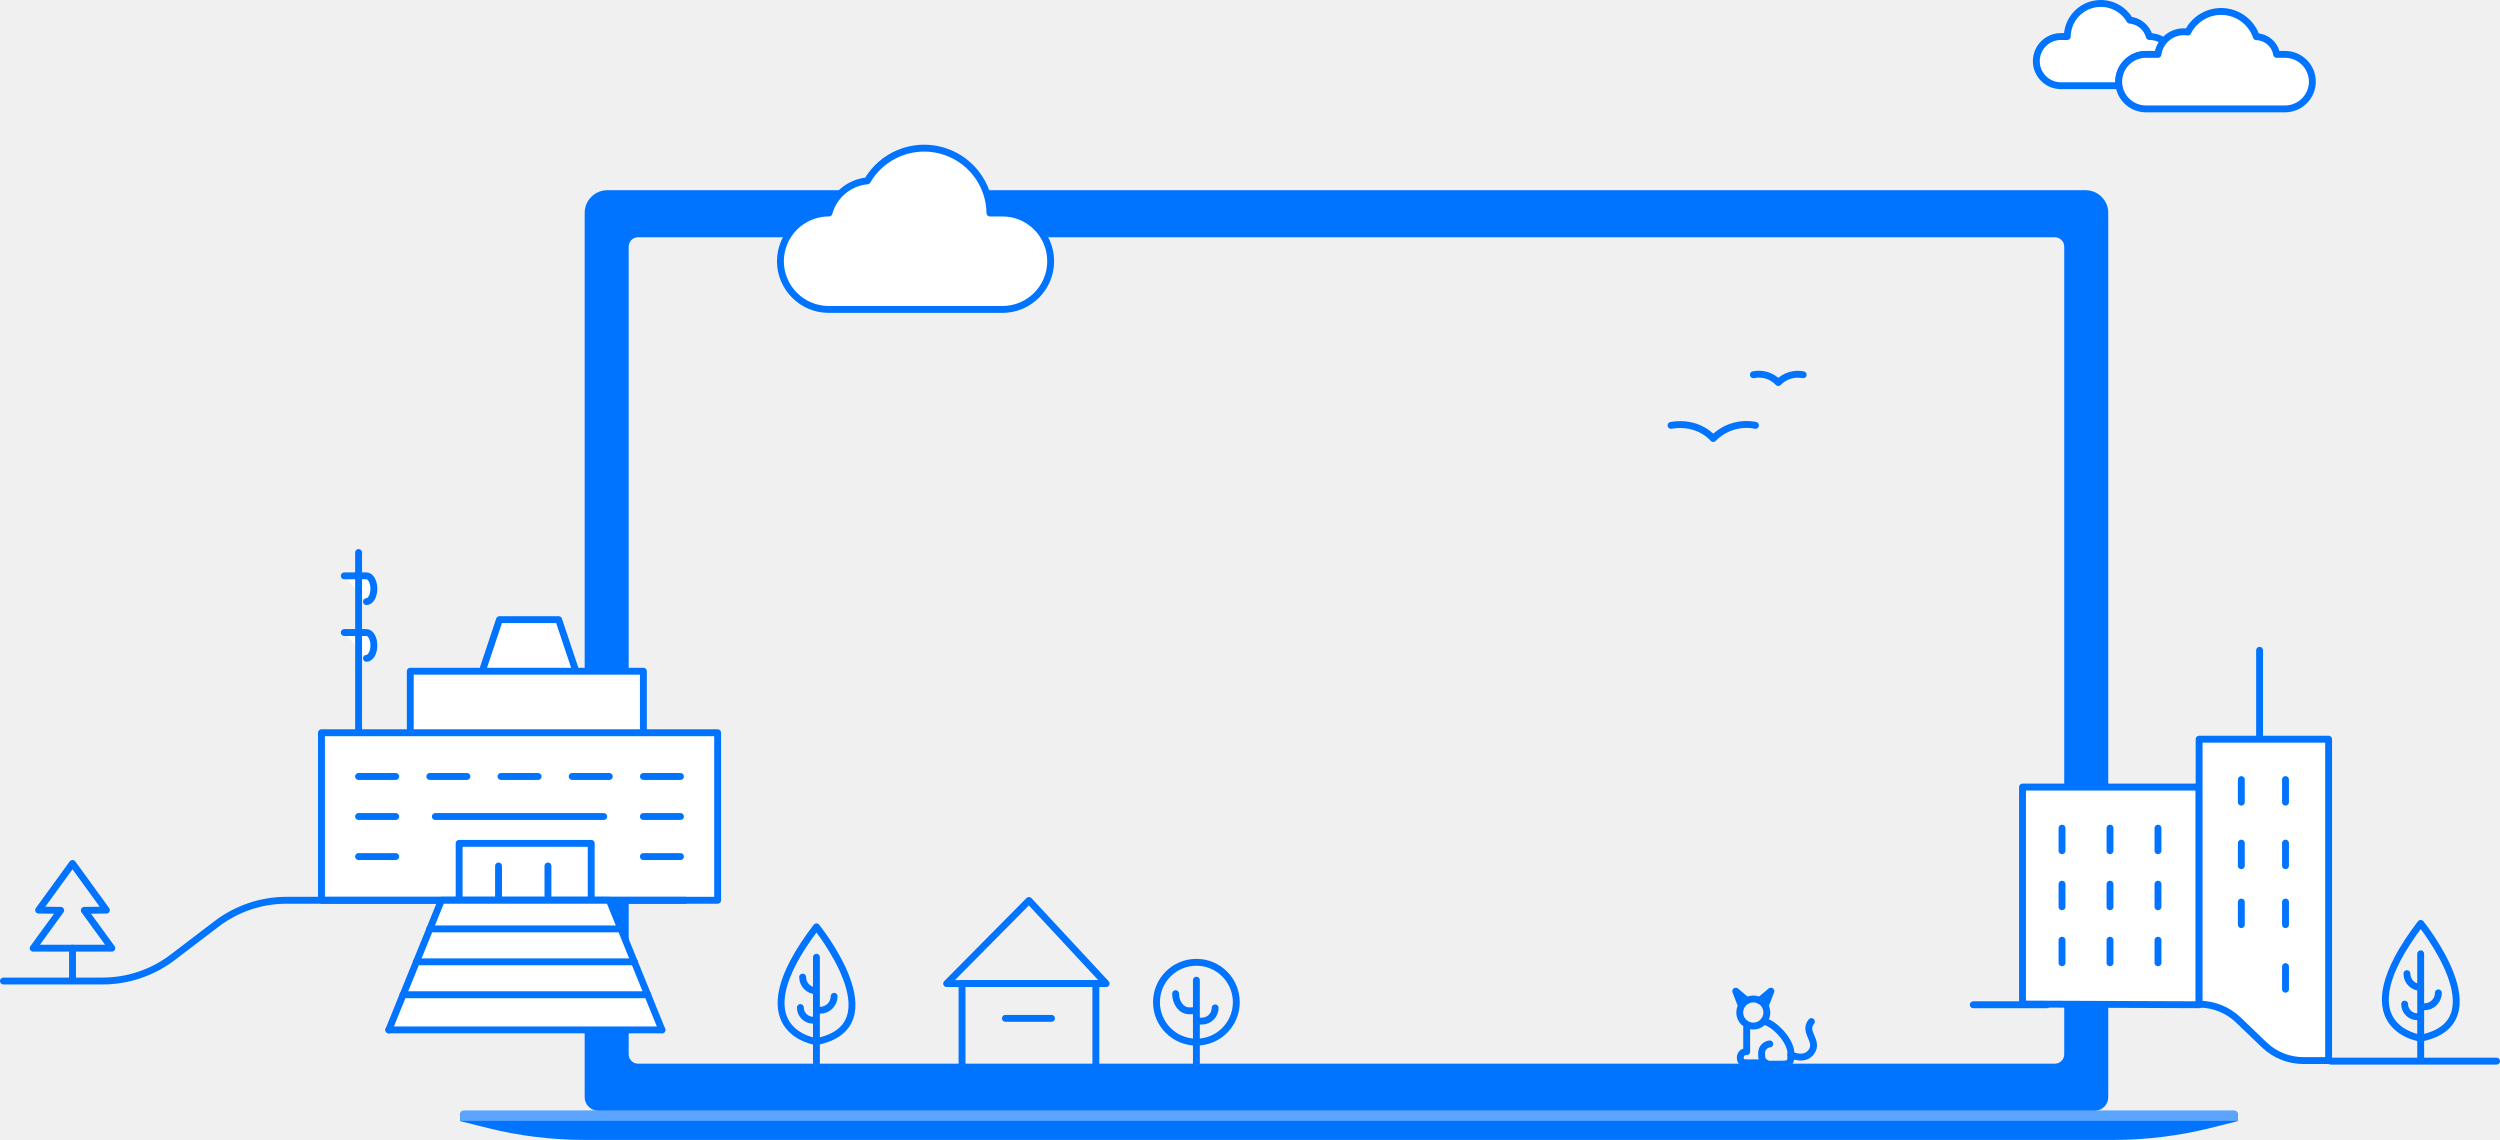
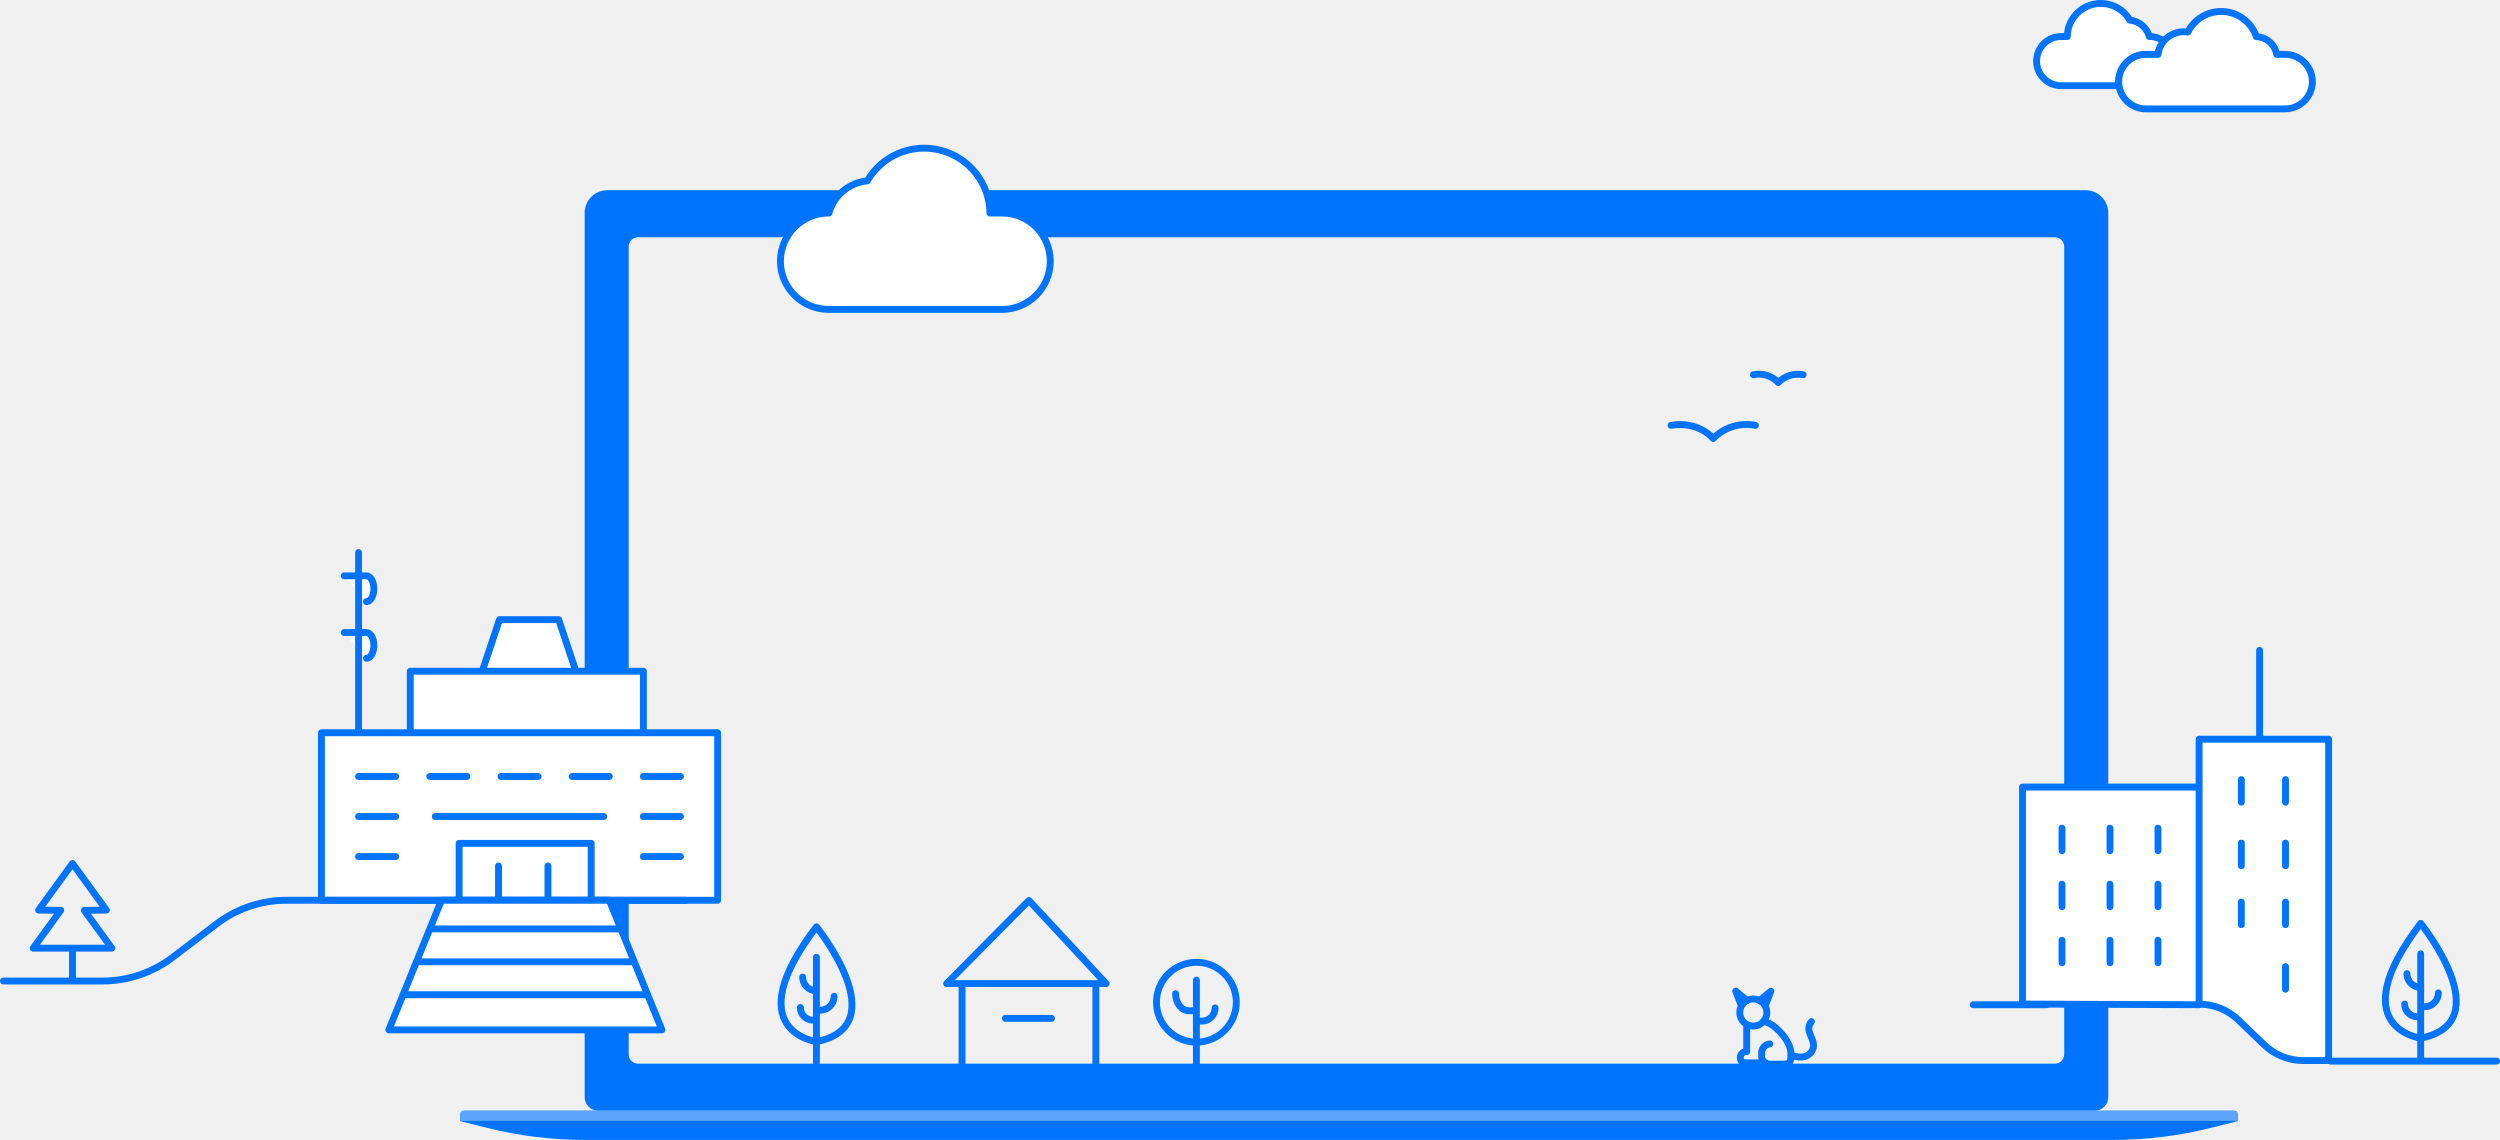
- <svg xmlns="http://www.w3.org/2000/svg" width="726.19" height="331.12" viewBox="0 0 726.19 331.12">
-   <g transform="translate(-568.31 -15354.745)">
-     <g transform="translate(702 15410)">
-       <g transform="translate(0)">
-         <path d="M2504.058,2474.09H2074.2a6.594,6.594,0,0,0-6.35,6.812v256.481a3.96,3.96,0,0,0,3.815,4.09H2506.6a3.96,3.96,0,0,0,3.815-4.09V2480.9A6.594,6.594,0,0,0,2504.058,2474.09Zm-6.431,250.9a2.73,2.73,0,0,1-2.628,2.817H2083.264a2.727,2.727,0,0,1-2.628-2.817V2490.576a2.729,2.729,0,0,1,2.628-2.822H2495a2.731,2.731,0,0,1,2.628,2.822Z" transform="translate(-2031.708 -2474.09)" fill="#0073ff" />
-         <g transform="translate(0 267.382)">
-           <path d="M2486.412,3065.051a1.017,1.017,0,0,0-1.066-.96H1971.157a1.017,1.017,0,0,0-1.066.96v2.072l7.949,1.987a116.549,116.549,0,0,0,28.237,3.463h443.948a116.536,116.536,0,0,0,28.236-3.463l7.95-1.987Z" transform="translate(-1970.089 -3064.091)" fill="#0073ff" />
-           <path d="M2486.409,3065.025v2.017H1970.087v-2.017a1.006,1.006,0,0,1,1.066-.933h514.19A1,1,0,0,1,2486.409,3065.025Z" transform="translate(-1970.087 -3064.091)" fill="#5ba5ff" />
-         </g>
-       </g>
-     </g>
-     <g transform="translate(1072.503 15642.65)">
-       <path d="M2041.9,900.632a3.939,3.939,0,1,1-3.939-3.939A3.929,3.929,0,0,1,2041.9,900.632Z" transform="translate(-2032.863 -894.427)" fill="none" stroke="#0073ff" stroke-linecap="round" stroke-linejoin="round" stroke-width="2" />
-       <path d="M2041.3,898.244l1.411-3.678-3.261,2.732" transform="translate(-2032.51 -894.566)" fill="none" stroke="#0073ff" stroke-linecap="round" stroke-linejoin="round" stroke-width="2" />
-       <path d="M2034.345,898.244l-1.411-3.678,3.262,2.732" transform="translate(-2032.934 -894.566)" fill="none" stroke="#0073ff" stroke-linecap="round" stroke-linejoin="round" stroke-width="2" />
-       <path d="M2047.972,912.512s3.891,1.96,5.925-.819c2.358-3.223-2.5-5.706.036-8.834" transform="translate(-2031.955 -894.026)" fill="none" stroke="#0073ff" stroke-linecap="round" stroke-linejoin="round" stroke-width="2" />
-       <path d="M2036.03,904.5v7a1.682,1.682,0,0,0-1.856,1.608c0,1.33.479,1.626,1.951,1.626h5.322" transform="translate(-2032.853 -893.919)" fill="none" stroke="#0073ff" stroke-linecap="round" stroke-linejoin="round" stroke-width="2" />
-       <path d="M2040.49,902.844c2.525,0,8.209,5.465,7.977,9.572" transform="translate(-2032.442 -894.027)" fill="none" stroke="#0073ff" stroke-linecap="round" stroke-linejoin="round" stroke-width="2" />
-       <path d="M2042.36,908.961a2.607,2.607,0,0,0-2.37,2.527v.83a2.4,2.4,0,0,0,2.668,2.516h3.24c2.091,0,2.594-.4,2.594-2.379" transform="translate(-2032.475 -893.629)" fill="none" stroke="#0073ff" stroke-linecap="round" stroke-linejoin="round" stroke-width="2" />
-     </g>
-     <g transform="translate(569.31 15515.247)">
-       <path d="M1850.091,1032.866H1735.006V984.2h115.085Zm-104.3-12.7h10.784m71.942,0H1839.3m-93.509-11.63h10.784m71.942,0H1839.3m-93.509-11.63h10.784m9.9,0h10.784m9.9,0h10.784m9.9,0h10.785m9.9,0H1839.3m-25.934,35.964h-38.36v-16.537h38.36Zm-45.277-24.334H1817m-30.552,14.371v9.962m14.351-9.962v9.962m27.718-48.666h-67.71V966.332h67.71Zm-19.6-17.868h-27.2l5-14.98h17.2ZM1745.794,984.2V931.863m-4.161,23.233h6.457c1.184,0,2.145,1.676,2.145,3.745s-.96,3.745-2.145,3.745m-6.457-23.958h6.457c1.184,0,2.145,1.676,2.145,3.745s-.96,3.745-2.145,3.745" transform="translate(-1642.635 -931.863)" fill="#fff" stroke="#0073ff" stroke-linecap="round" stroke-linejoin="round" stroke-width="2" />
-       <g transform="translate(0 101.003)">
-         <path d="M1842.884,1030.518H1727.042a33.6,33.6,0,0,0-20.359,6.87l-12.762,9.718a33.607,33.607,0,0,1-20.359,6.869h-28.778" transform="translate(-1644.783 -1030.518)" fill="none" stroke="#0073ff" stroke-linecap="round" stroke-linejoin="round" stroke-width="2" />
-       </g>
-       <g transform="translate(111.941 101.003)">
-         <path d="M1754.122,1068.169l15.289-37.651h48.755l15.29,37.651" transform="translate(-1754.122 -1030.518)" fill="#fff" stroke="#0073ff" stroke-linecap="round" stroke-linejoin="round" stroke-width="2" />
-         <line x2="55.538" transform="translate(11.898 8.316)" stroke-width="2" stroke="#0073ff" stroke-linecap="round" stroke-linejoin="round" fill="#fff" />
-         <line x2="63.338" transform="translate(7.998 17.879)" stroke-width="2" stroke="#0073ff" stroke-linecap="round" stroke-linejoin="round" fill="#fff" />
-         <line x2="71.137" transform="translate(4.099 27.441)" stroke-width="2" stroke="#0073ff" stroke-linecap="round" stroke-linejoin="round" fill="#fff" />
-         <line x2="79.334" transform="translate(0 37.651)" stroke-width="2" stroke="#0073ff" stroke-linecap="round" stroke-linejoin="round" fill="#fff" />
-       </g>
-     </g>
-     <path d="M1699.375,1192.048s-23.109-3.03,0-33.348C1699.375,1158.7,1722.617,1187.435,1699.375,1192.048Zm5.143-13.166a4.047,4.047,0,0,1-4.049,4.042h-1.094m-4.66-.78a3.678,3.678,0,0,0,3.682,3.674h.979m-4-12.519a3.994,3.994,0,0,0,4,3.993m0,20.824v-30.584" transform="translate(-893.915 14465.267)" fill="none" stroke="#0073ff" stroke-linecap="round" stroke-linejoin="round" stroke-width="2" />
-     <path d="M1699.375,1192.048s-23.109-3.03,0-33.348C1699.375,1158.7,1722.617,1187.435,1699.375,1192.048Zm5.143-13.166a4.047,4.047,0,0,1-4.049,4.042h-1.094m-4.66-.78a3.678,3.678,0,0,0,3.682,3.674h.979m-4-12.519a3.994,3.994,0,0,0,4,3.993m0,20.824v-30.584" transform="translate(-427.915 14464.267)" fill="none" stroke="#0073ff" stroke-linecap="round" stroke-linejoin="round" stroke-width="2" />
-     <g transform="translate(577.949 15605.561)">
-       <path d="M1663.7,1047.3h7.425l-7.994-10.994,6.418-.071-9.845-13.549-9.845,13.549,6.418.071-7.995,10.994H1663.7Z" transform="translate(-1648.284 -1022.69)" fill="none" stroke="#0073ff" stroke-linecap="round" stroke-linejoin="round" stroke-width="2" />
-       <line y2="8.7" transform="translate(11.422 24.615)" stroke-width="2" stroke="#0073ff" stroke-linecap="round" stroke-linejoin="round" fill="none" />
-     </g>
-     <g transform="translate(1150.149 15543.651)">
-       <path d="M2178.358,1204.27l-51.3-.2v-63.029h51.3Z" transform="translate(-2121.406 -1101.324)" fill="#fff" stroke="#0073ff" stroke-linecap="round" stroke-linejoin="round" stroke-width="2" />
-       <g transform="translate(17.124 51.648)">
-         <line y1="6.554" transform="translate(27.881 16.277)" stroke-width="2" stroke="#0073ff" stroke-linecap="round" stroke-linejoin="round" fill="#fff" />
-         <line y1="6.554" transform="translate(13.941 16.277)" stroke-width="2" stroke="#0073ff" stroke-linecap="round" stroke-linejoin="round" fill="#fff" />
-         <line y1="6.554" transform="translate(0 16.277)" stroke-width="2" stroke="#0073ff" stroke-linecap="round" stroke-linejoin="round" fill="#fff" />
-         <line y1="6.554" transform="translate(27.881)" stroke-width="2" stroke="#0073ff" stroke-linecap="round" stroke-linejoin="round" fill="#fff" />
-         <line y1="6.554" transform="translate(13.941)" stroke-width="2" stroke="#0073ff" stroke-linecap="round" stroke-linejoin="round" fill="#fff" />
-         <line y1="6.554" fill="#fff" stroke="#0073ff" stroke-linecap="round" stroke-linejoin="round" stroke-width="2" />
-         <line y1="6.554" transform="translate(27.881 32.554)" stroke-width="2" stroke="#0073ff" stroke-linecap="round" stroke-linejoin="round" fill="#fff" />
-         <line y1="6.554" transform="translate(13.941 32.554)" stroke-width="2" stroke="#0073ff" stroke-linecap="round" stroke-linejoin="round" fill="#fff" />
-         <line y1="6.554" transform="translate(0 32.554)" stroke-width="2" stroke="#0073ff" stroke-linecap="round" stroke-linejoin="round" fill="#fff" />
-       </g>
-       <path d="M2192.279,1104.145v24.943m-5.308,19.161v-6.56m12.836,0v6.56m-12.836,35.578v-6.56m12.836,0v6.56m-12.836-17.122v-6.559m12.836,0v6.559m0,29.315v6.56m5.19,20.729a16.433,16.433,0,0,1-11.382-4.579l-7.52-7.221a16.433,16.433,0,0,0-11.382-4.579h0v-76.97h37.612v93.35Z" transform="translate(-2117.761 -1104.145)" fill="#fff" stroke="#0073ff" stroke-linecap="round" stroke-linejoin="round" stroke-width="2" />
-       <line x1="48.185" transform="translate(95.166 119.326)" stroke-width="2" stroke="#0073ff" stroke-linecap="round" stroke-linejoin="round" fill="#fff" />
-       <line x2="21.379" transform="translate(-8.649 102.946)" stroke-width="2" stroke="#0073ff" stroke-linecap="round" stroke-linejoin="round" fill="#fff" />
-     </g>
-     <g transform="translate(904.238 15634.27)">
-       <path d="M1980.318,1038.107a11.595,11.595,0,1,1-11.594,11.6A11.6,11.6,0,0,1,1980.318,1038.107Z" transform="translate(-1968.724 -1038.107)" fill="none" stroke="#0073ff" stroke-linecap="round" stroke-linejoin="round" stroke-width="2" />
-       <path d="M1979.142,1051.486h-1.413c-2.14,0-3.877-2.226-3.877-4.976" transform="translate(-1968.294 -1037.403)" fill="none" stroke="#0073ff" stroke-linecap="round" stroke-linejoin="round" stroke-width="2" />
-       <path d="M1979.422,1054.167h1.6a3.842,3.842,0,0,0,3.844-3.842" transform="translate(-1967.828 -1037.083)" fill="none" stroke="#0073ff" stroke-linecap="round" stroke-linejoin="round" stroke-width="2" />
-       <line y1="25.64" transform="translate(11.594 5.194)" stroke-width="2" stroke="#0073ff" stroke-linecap="round" stroke-linejoin="round" fill="none" />
-     </g>
-     <path d="M1635.19,808.92a14.044,14.044,0,0,0,14,14h50.5a14,14,0,0,0,0-28.007h-3.632a19.112,19.112,0,0,0-35.632-9.341,12.805,12.805,0,0,0-11.128,9.341h-.107A14.045,14.045,0,0,0,1635.19,808.92Z" transform="translate(-840.19 14621.708)" fill="#fff" stroke="#0073ff" stroke-linecap="round" stroke-linejoin="round" stroke-width="2" />
-     <path d="M1759.447,730.057c8.1-1.363,12.26,3.827,12.26,3.827a13.45,13.45,0,0,1,12.26-3.827" transform="translate(-705.743 14748.242)" fill="none" stroke="#0073ff" stroke-linecap="round" stroke-linejoin="round" stroke-width="2" />
-     <path d="M1753.721,752.689a7.938,7.938,0,0,0-7.234,2.258,7.72,7.72,0,0,0-7.234-2.258" transform="translate(-661.631 14710.911)" fill="none" stroke="#0073ff" stroke-linecap="round" stroke-linejoin="round" stroke-width="2" />
-     <g transform="translate(843.286 15616.314)">
-       <path d="M2275.34,1175.778h46.327l-22.42-24.138Z" transform="translate(-2275.34 -1151.64)" fill="none" stroke="#0073ff" stroke-linecap="round" stroke-linejoin="round" stroke-width="2" />
-       <rect width="38.871" height="24.358" transform="translate(4.473 24.138)" stroke-width="2" stroke="#0073ff" stroke-linecap="round" stroke-linejoin="round" fill="none" />
-       <line x1="13.386" transform="translate(17.073 34.238)" stroke-width="2" stroke="#0073ff" stroke-linecap="round" stroke-linejoin="round" fill="none" />
-     </g>
-     <g transform="translate(1159.812 15355.745)">
-       <path d="M1873.994,723.453a7.942,7.942,0,0,1,7.918-7.918h3.494a7.584,7.584,0,0,1,1.7-3.836,7.084,7.084,0,0,0-4.151-1.348h-.054a6.53,6.53,0,0,0-5.676-4.763,9.746,9.746,0,0,0-18.17,4.763h-1.853a7.141,7.141,0,0,0,0,14.283h16.888A7.834,7.834,0,0,1,1873.994,723.453Z" transform="translate(-1850.064 -700.74)" fill="#fff" stroke="#0073ff" stroke-linecap="round" stroke-linejoin="round" stroke-width="2" />
-       <path d="M1946.884,725.072a7.942,7.942,0,0,1-7.919,7.918h-40.416a7.918,7.918,0,1,1,0-15.836h3.493a7.541,7.541,0,0,1,8.676-6.474,10.8,10.8,0,0,1,19.9,1.34,6.174,6.174,0,0,1,5.892,5.133h2.45A7.942,7.942,0,0,1,1946.884,725.072Z" transform="translate(-1866.701 -702.36)" fill="#fff" stroke="#0073ff" stroke-linecap="round" stroke-linejoin="round" stroke-width="2" />
-     </g>
+ <svg xmlns="http://www.w3.org/2000/svg" width="726.19" height="331.12">
+   <path d="M606.04 55.255H176.182a6.594 6.594 0 00-6.35 6.812v256.481a3.96 3.96 0 003.815 4.09h434.935a3.96 3.96 0 003.815-4.09V62.065a6.594 6.594 0 00-6.357-6.81zm-6.431 250.9a2.73 2.73 0 01-2.628 2.817H185.246a2.727 2.727 0 01-2.628-2.817V71.741a2.729 2.729 0 012.628-2.822h411.736a2.731 2.731 0 012.628 2.822z" fill="#0073ff" />
+   <path d="M650.013 323.597a1.017 1.017 0 00-1.066-.96H134.758a1.017 1.017 0 00-1.066.96v2.072l7.949 1.987a116.549 116.549 0 0028.237 3.463h443.948a116.536 116.536 0 0028.236-3.463l7.95-1.987z" fill="#0073ff" />
+   <path d="M650.012 323.571v2.017H133.69v-2.017a1.006 1.006 0 011.066-.933h514.19a1 1 0 011.066.933z" fill="#5ba5ff" />
+   <g fill="none" stroke="#0073ff" stroke-linecap="round" stroke-linejoin="round" stroke-width="2">
+     <path d="M513.23 294.11a3.939 3.939 0 11-3.939-3.939 3.929 3.929 0 013.939 3.939z" />
+     <path d="M512.983 291.583l1.411-3.678-3.261 2.732m-5.529.946l-1.411-3.678 3.262 2.732m12.755 15.754s3.891 1.96 5.925-.819c2.358-3.223-2.5-5.706.036-8.834m-18.801 1.748v7a1.682 1.682 0 00-1.856 1.608c0 1.33.479 1.626 1.951 1.626h5.322m-.546-11.998c2.525 0 8.209 5.465 7.977 9.572" />
+     <path d="M514.078 303.237a2.607 2.607 0 00-2.37 2.527v.83a2.4 2.4 0 002.668 2.516h3.24c2.091 0 2.594-.4 2.594-2.379" />
+   </g>
+   <path d="M208.456 261.505H93.371v-48.666h115.085zm-104.3-12.7h10.784m71.942 0h10.783m-93.509-11.63h10.784m71.942 0h10.783m-93.509-11.63h10.784m9.9 0h10.784m9.9 0h10.784m9.9 0h10.785m9.9 0h10.772m-25.934 35.964h-38.36v-16.537h38.36zm-45.277-24.334h48.911m-30.552 14.371v9.962m14.351-9.962v9.962m27.718-48.666h-67.71v-17.871h67.71zm-19.6-17.868h-27.2l5-14.98h17.2zm-63.123 17.865v-52.337m-4.161 23.233h6.457c1.184 0 2.145 1.676 2.145 3.745s-.96 3.745-2.145 3.745m-6.457-23.958h6.457c1.184 0 2.145 1.676 2.145 3.745s-.96 3.745-2.145 3.745" fill="#fff" stroke="#0073ff" stroke-linecap="round" stroke-linejoin="round" stroke-width="2" />
+   <path d="M199.101 261.505H83.259a33.6 33.6 0 00-20.359 6.87l-12.762 9.718a33.607 33.607 0 01-20.359 6.869H1.001" fill="none" stroke="#0073ff" stroke-linecap="round" stroke-linejoin="round" stroke-width="2" />
+   <path d="M112.941 299.156l15.289-37.651h48.755l15.29 37.651m-67.436-29.335h55.538m-59.438 9.563h63.338m-67.237 9.562h71.137m-75.236 10.21h79.334" fill="#fff" stroke="#0073ff" stroke-linecap="round" stroke-linejoin="round" stroke-width="2" />
+   <path d="M237.15 302.57s-23.109-3.03 0-33.348c0 0 23.242 28.735 0 33.348zm5.143-13.166a4.047 4.047 0 01-4.049 4.042h-1.094m-4.66-.78a3.678 3.678 0 003.682 3.674h.979m-4-12.519a3.994 3.994 0 004 3.993m0 20.824v-30.584M703.15 301.57s-23.109-3.03 0-33.348c0 0 23.242 28.735 0 33.348zm5.143-13.166a4.047 4.047 0 01-4.049 4.042h-1.094m-4.66-.78a3.678 3.678 0 003.682 3.674h.979m-4-12.519a3.994 3.994 0 004 3.993m0 20.824v-30.584m-678.096-1.628h7.425l-7.994-10.994 6.418-.071-9.845-13.549-9.845 13.549 6.418.071-7.995 10.994h15.418zm-3.994.005v8.7" fill="none" stroke="#0073ff" stroke-linecap="round" stroke-linejoin="round" stroke-width="2" />
+   <path d="M638.791 291.852l-51.3-.2v-63.029h51.3zm-11.947-28.467v-6.554m-13.94 6.554v-6.554m-13.941 6.554v-6.554m27.881-9.723v-6.554m-13.94 6.554v-6.554m-13.941 6.554v-6.554m27.881 39.108v-6.554m-13.94 6.554v-6.554m-13.941 6.554v-6.554m57.394-84.202v24.943m-5.308 19.161v-6.56m12.836 0v6.56m-12.836 35.578v-6.56m12.836 0v6.56m-12.836-17.122v-6.559m12.836 0v6.559m0 29.315v6.56m5.19 20.729a16.433 16.433 0 01-11.382-4.579l-7.52-7.221a16.433 16.433 0 00-11.382-4.579h0v-76.97h37.612v93.35zm56.115.162h-48.185m-103.815-16.38h21.379" fill="#fff" stroke="#0073ff" stroke-linecap="round" stroke-linejoin="round" stroke-width="2" />
+   <g fill="none" stroke="#0073ff" stroke-linecap="round" stroke-linejoin="round" stroke-width="2">
+     <path d="M347.522 279.525a11.595 11.595 0 11-11.594 11.6 11.6 11.6 0 0111.594-11.6z" />
+     <path d="M346.776 293.608h-1.413c-2.14 0-3.877-2.226-3.877-4.976m6.036 7.977h1.6a3.842 3.842 0 003.844-3.842m-5.444 17.592v-25.64" />
+   </g>
+   <path d="M226.69 75.883a14.044 14.044 0 0014 14h50.5a14.004 14.004 0 000-28.007h-3.632a19.112 19.112 0 00-35.632-9.341 12.805 12.805 0 00-11.128 9.341h-.107a14.045 14.045 0 00-14.001 14.007z" fill="#fff" stroke="#0073ff" stroke-linecap="round" stroke-linejoin="round" stroke-width="2" />
+   <path d="M485.394 123.554c8.1-1.363 12.26 3.827 12.26 3.827a13.45 13.45 0 0112.26-3.827m13.866-14.699a7.938 7.938 0 00-7.234 2.258 7.72 7.72 0 00-7.234-2.258M274.976 285.707h46.327l-22.42-24.138zm4.473 0h38.871v24.358h-38.871zm25.986 10.1h-13.386" fill="none" stroke="#0073ff" stroke-linecap="round" stroke-linejoin="round" stroke-width="2" />
+   <g fill="#fff" stroke="#0073ff" stroke-linecap="round" stroke-linejoin="round" stroke-width="2">
+     <path d="M615.432 23.713a7.942 7.942 0 017.918-7.918h3.494a7.584 7.584 0 011.7-3.836 7.084 7.084 0 00-4.151-1.348h-.054a6.53 6.53 0 00-5.676-4.763 9.746 9.746 0 00-18.17 4.763h-1.853a7.142 7.142 0 000 14.283h16.888a7.834 7.834 0 01-.096-1.181z" />
+     <path d="M671.685 23.712a7.942 7.942 0 01-7.919 7.918H623.35a7.918 7.918 0 110-15.836h3.493a7.541 7.541 0 018.676-6.474 10.8 10.8 0 0119.9 1.34 6.174 6.174 0 015.892 5.133h2.45a7.942 7.942 0 017.924 7.919z" />
  </g>
</svg>
